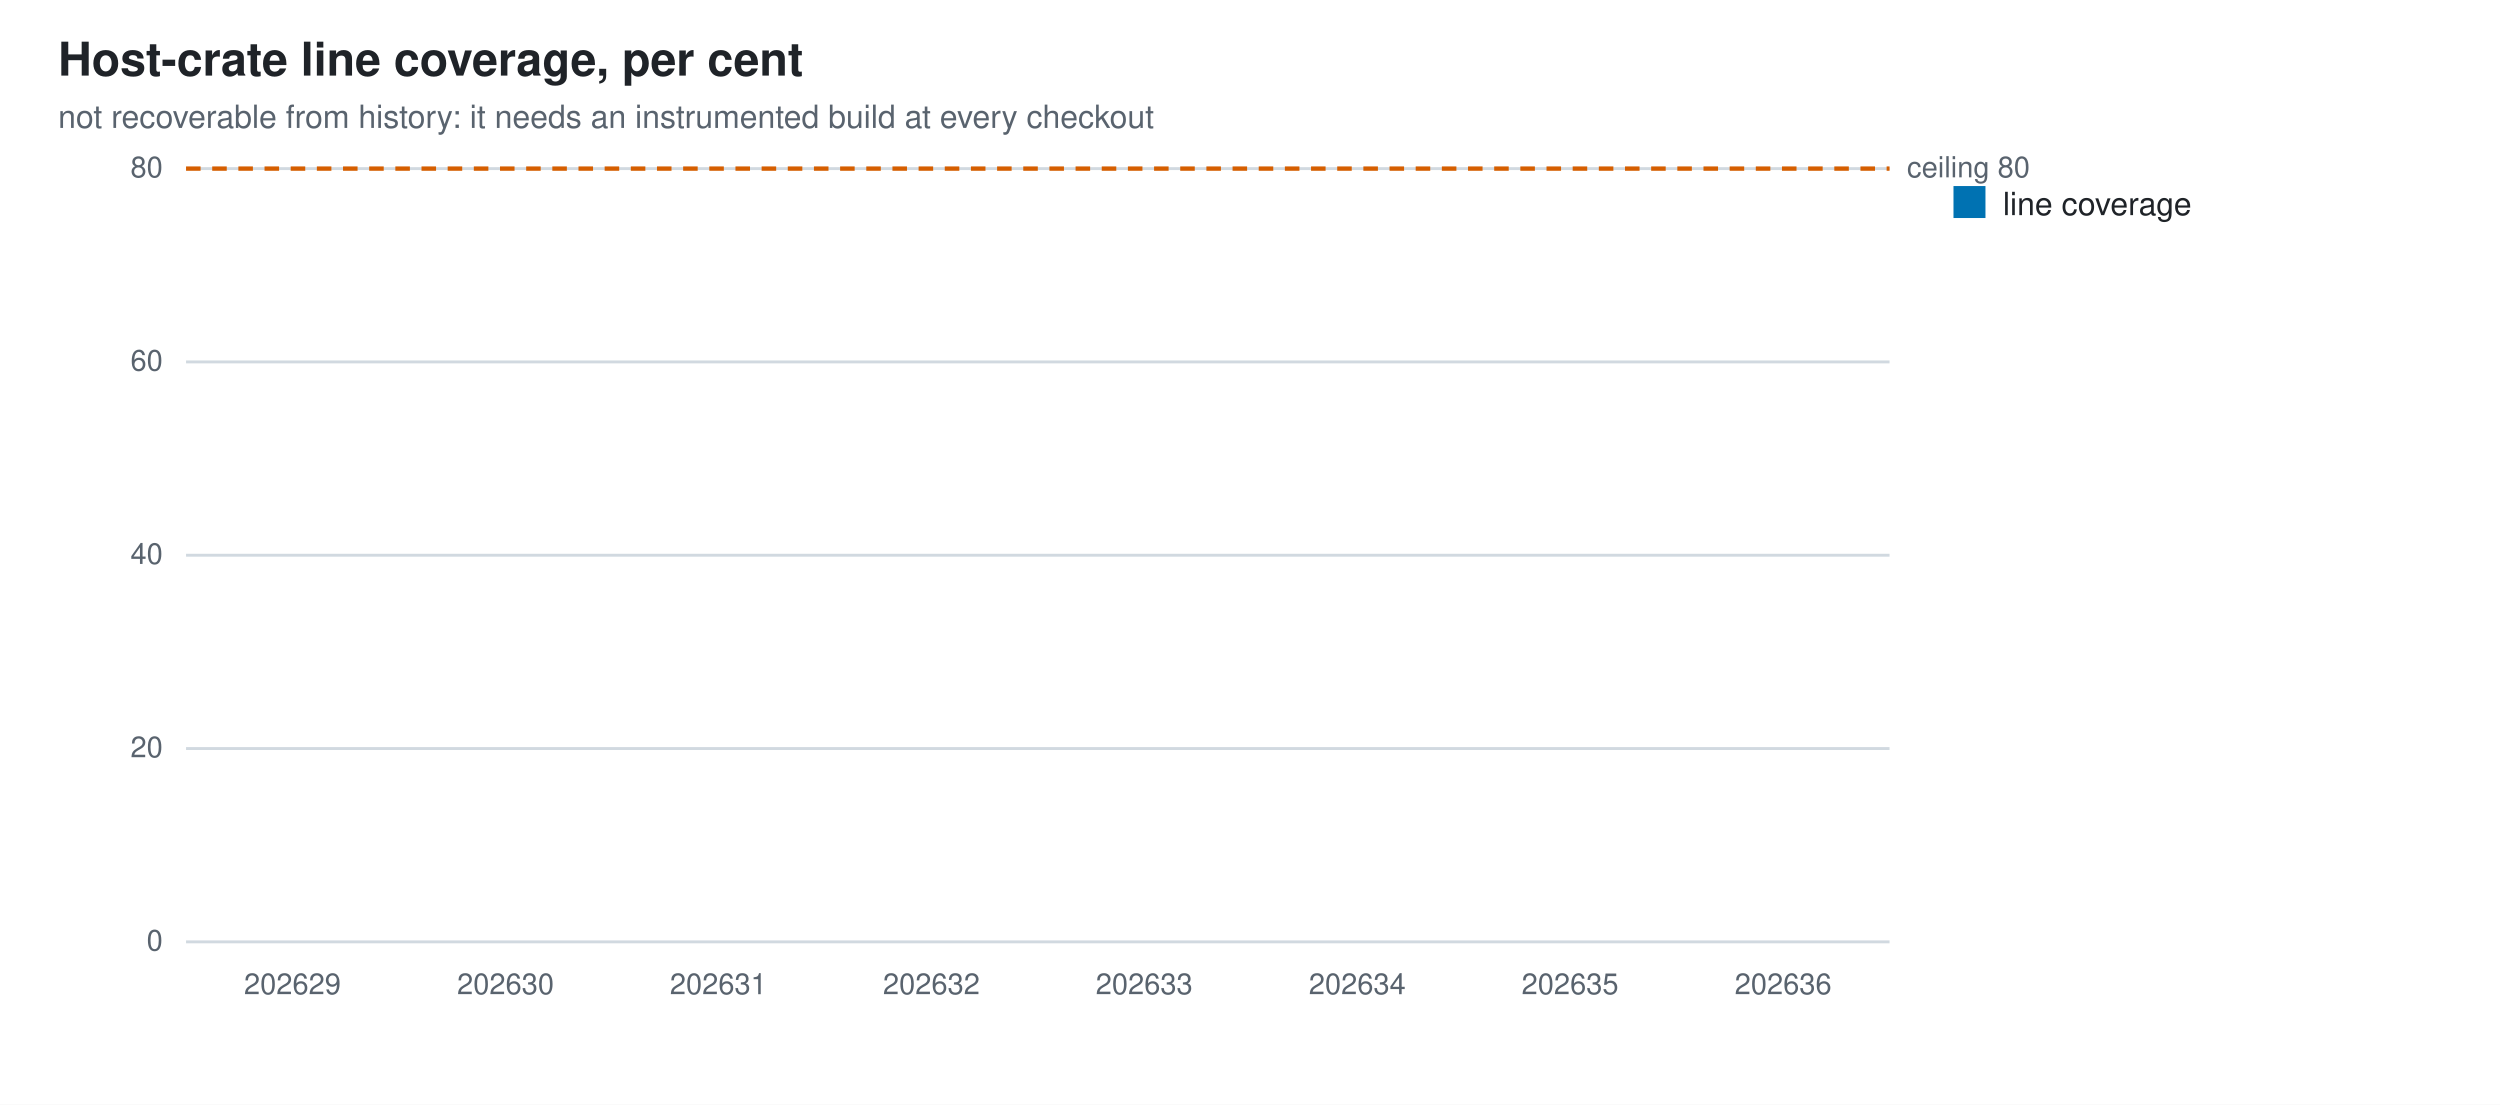
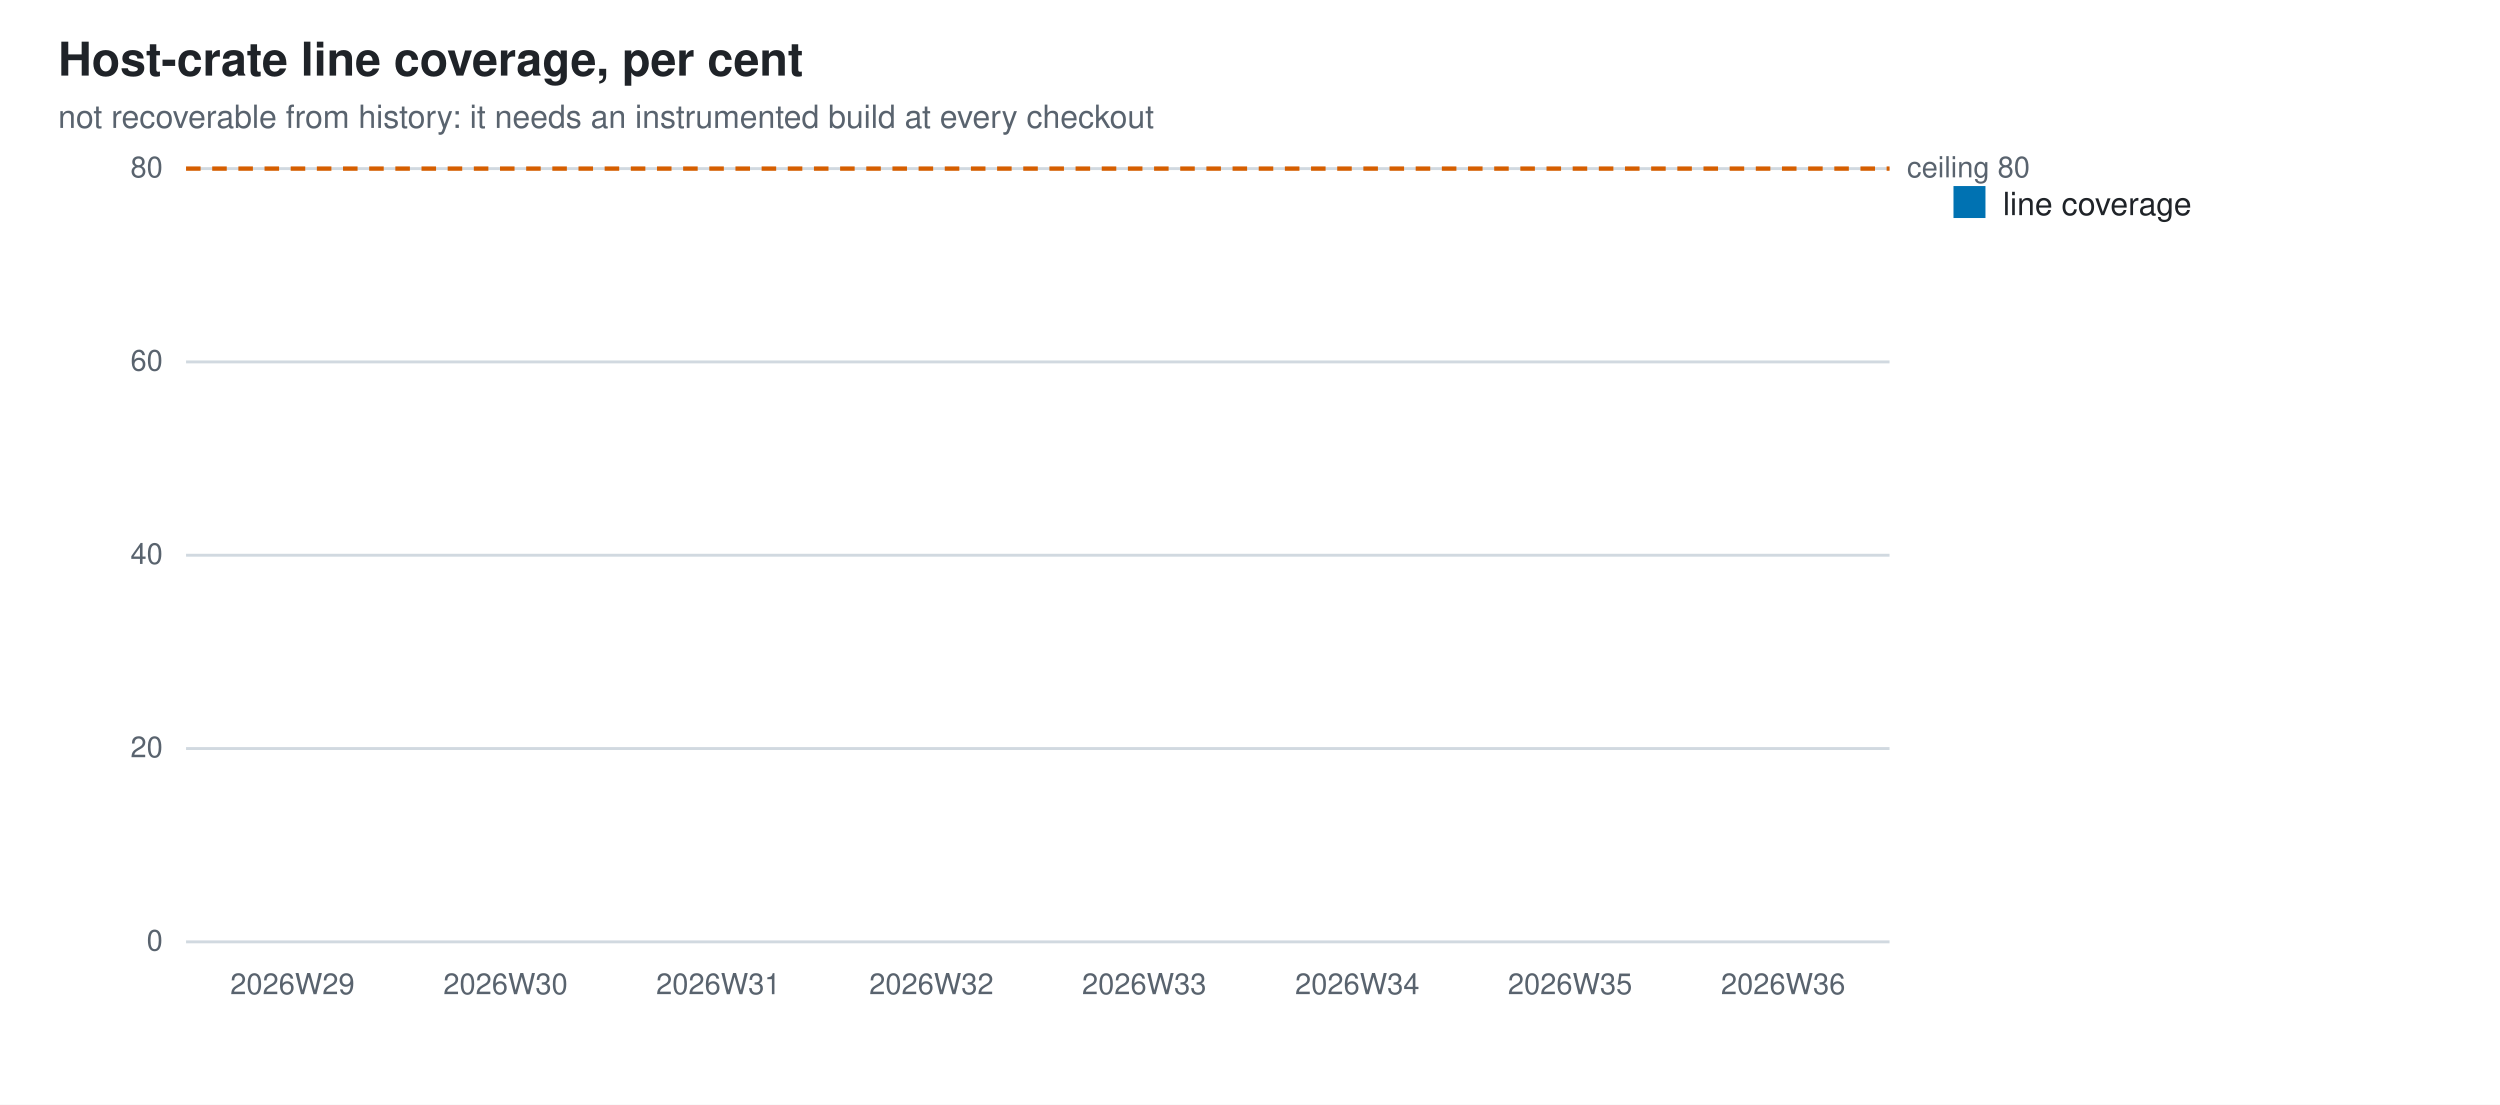
<svg xmlns="http://www.w3.org/2000/svg" width="860" height="380" viewBox="0 0 860 380" role="img" aria-label="Host-crate line coverage, per cent">
  <style>
  .bg{fill:#ffffff} .fg{fill:#1f2328} .mut{fill:#59636e} .grid{stroke:#d1d9e0}
  @media (prefers-color-scheme: dark){
    .bg{fill:#0d1117} .fg{fill:#e6edf3} .mut{fill:#9198a1} .grid{stroke:#30363d}}
  text{font-family:-apple-system,BlinkMacSystemFont,"Segoe UI",Helvetica,Arial,sans-serif}
</style>
  <rect class="bg" width="860" height="380" />
  <text class="fg" x="20" y="26" font-size="16" font-weight="600">Host-crate line coverage, per cent</text>
  <text class="mut" x="20" y="44" font-size="11">not recoverable from history: it needs an instrumented build at every checkout</text>
  <line class="grid" x1="64" y1="324.0" x2="650.0" y2="324.0" stroke-width="1" />
  <text class="mut" x="56" y="327.0" font-size="10" text-anchor="end">0</text>
  <line class="grid" x1="64" y1="257.5" x2="650.0" y2="257.5" stroke-width="1" />
  <text class="mut" x="56" y="260.5" font-size="10" text-anchor="end">20</text>
  <line class="grid" x1="64" y1="191.0" x2="650.0" y2="191.0" stroke-width="1" />
  <text class="mut" x="56" y="194.0" font-size="10" text-anchor="end">40</text>
  <line class="grid" x1="64" y1="124.5" x2="650.0" y2="124.5" stroke-width="1" />
  <text class="mut" x="56" y="127.5" font-size="10" text-anchor="end">60</text>
  <line class="grid" x1="64" y1="58.0" x2="650.0" y2="58.0" stroke-width="1" />
  <text class="mut" x="56" y="61.0" font-size="10" text-anchor="end">80</text>
-   <text class="mut" x="100.6" y="342" font-size="10" text-anchor="middle">202629</text>
-   <text class="mut" x="173.9" y="342" font-size="10" text-anchor="middle">202630</text>
-   <text class="mut" x="247.1" y="342" font-size="10" text-anchor="middle">202631</text>
-   <text class="mut" x="320.4" y="342" font-size="10" text-anchor="middle">202632</text>
-   <text class="mut" x="393.6" y="342" font-size="10" text-anchor="middle">202633</text>
-   <text class="mut" x="466.9" y="342" font-size="10" text-anchor="middle">202634</text>
-   <text class="mut" x="540.1" y="342" font-size="10" text-anchor="middle">202635</text>
-   <text class="mut" x="613.4" y="342" font-size="10" text-anchor="middle">202636</text>
+   <text class="mut" x="100.6" y="342" font-size="10" text-anchor="middle">2026W29</text>
+   <text class="mut" x="173.9" y="342" font-size="10" text-anchor="middle">2026W30</text>
+   <text class="mut" x="247.1" y="342" font-size="10" text-anchor="middle">2026W31</text>
+   <text class="mut" x="320.4" y="342" font-size="10" text-anchor="middle">2026W32</text>
+   <text class="mut" x="393.6" y="342" font-size="10" text-anchor="middle">2026W33</text>
+   <text class="mut" x="466.9" y="342" font-size="10" text-anchor="middle">2026W34</text>
+   <text class="mut" x="540.1" y="342" font-size="10" text-anchor="middle">2026W35</text>
+   <text class="mut" x="613.4" y="342" font-size="10" text-anchor="middle">2026W36</text>
  <line x1="64" y1="58.0" x2="650.0" y2="58.0" stroke="#D55E00" stroke-width="1.5" stroke-dasharray="5 4" />
  <text class="mut" x="656.0" y="61.0" font-size="10">ceiling 80</text>
  <rect x="672" y="64" width="11" height="11" fill="#0072B2" />
  <text class="fg" x="689" y="74" font-size="11">line coverage</text>
</svg>
